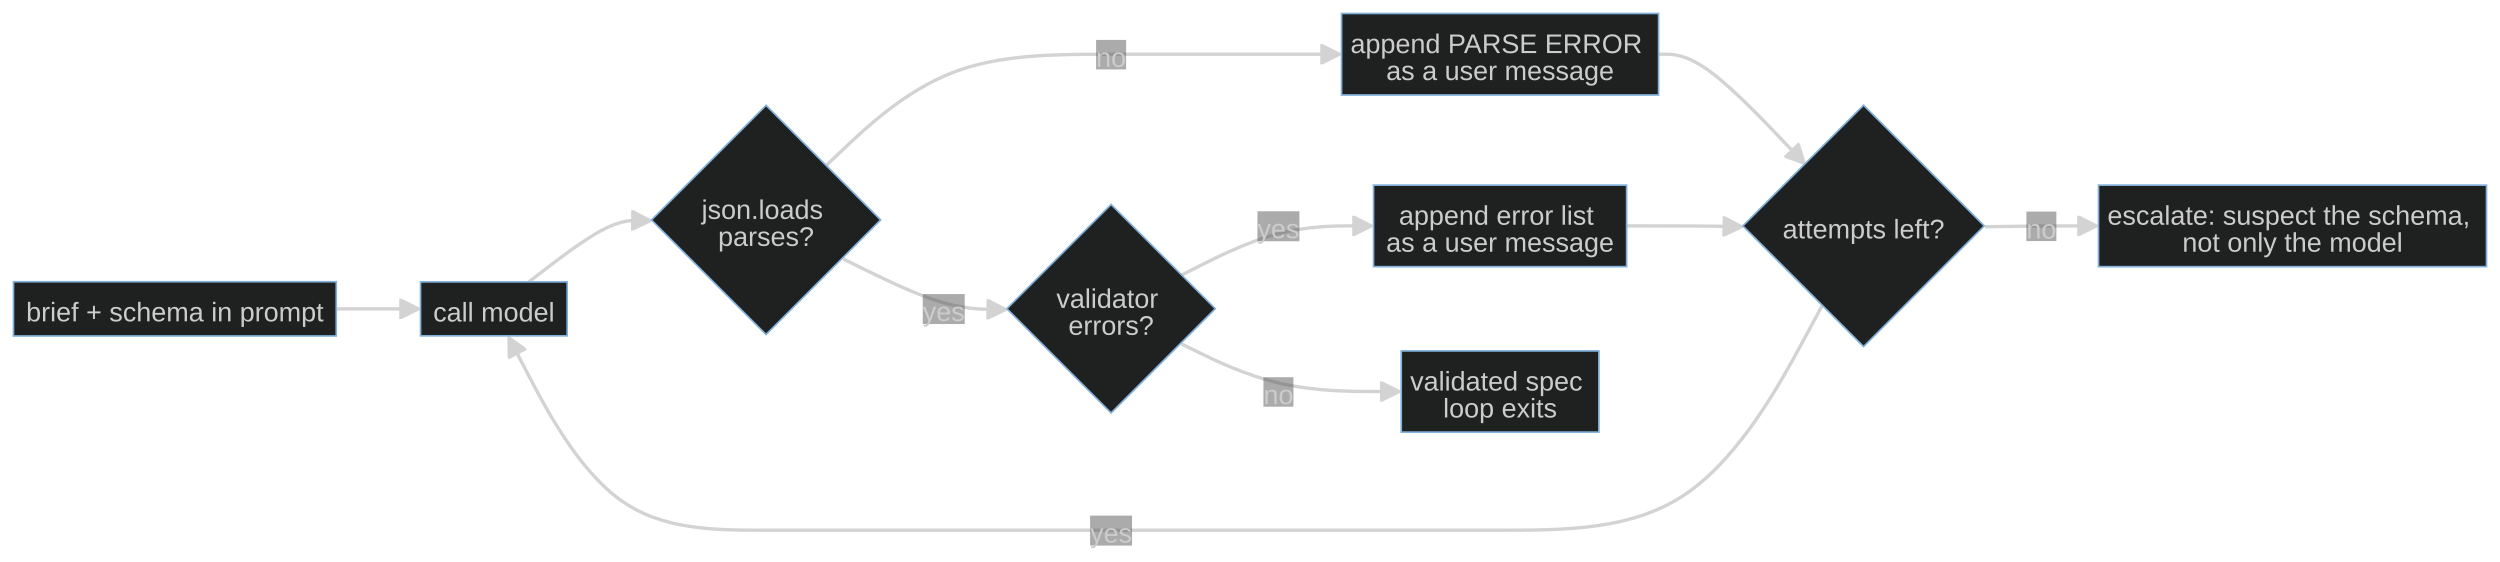
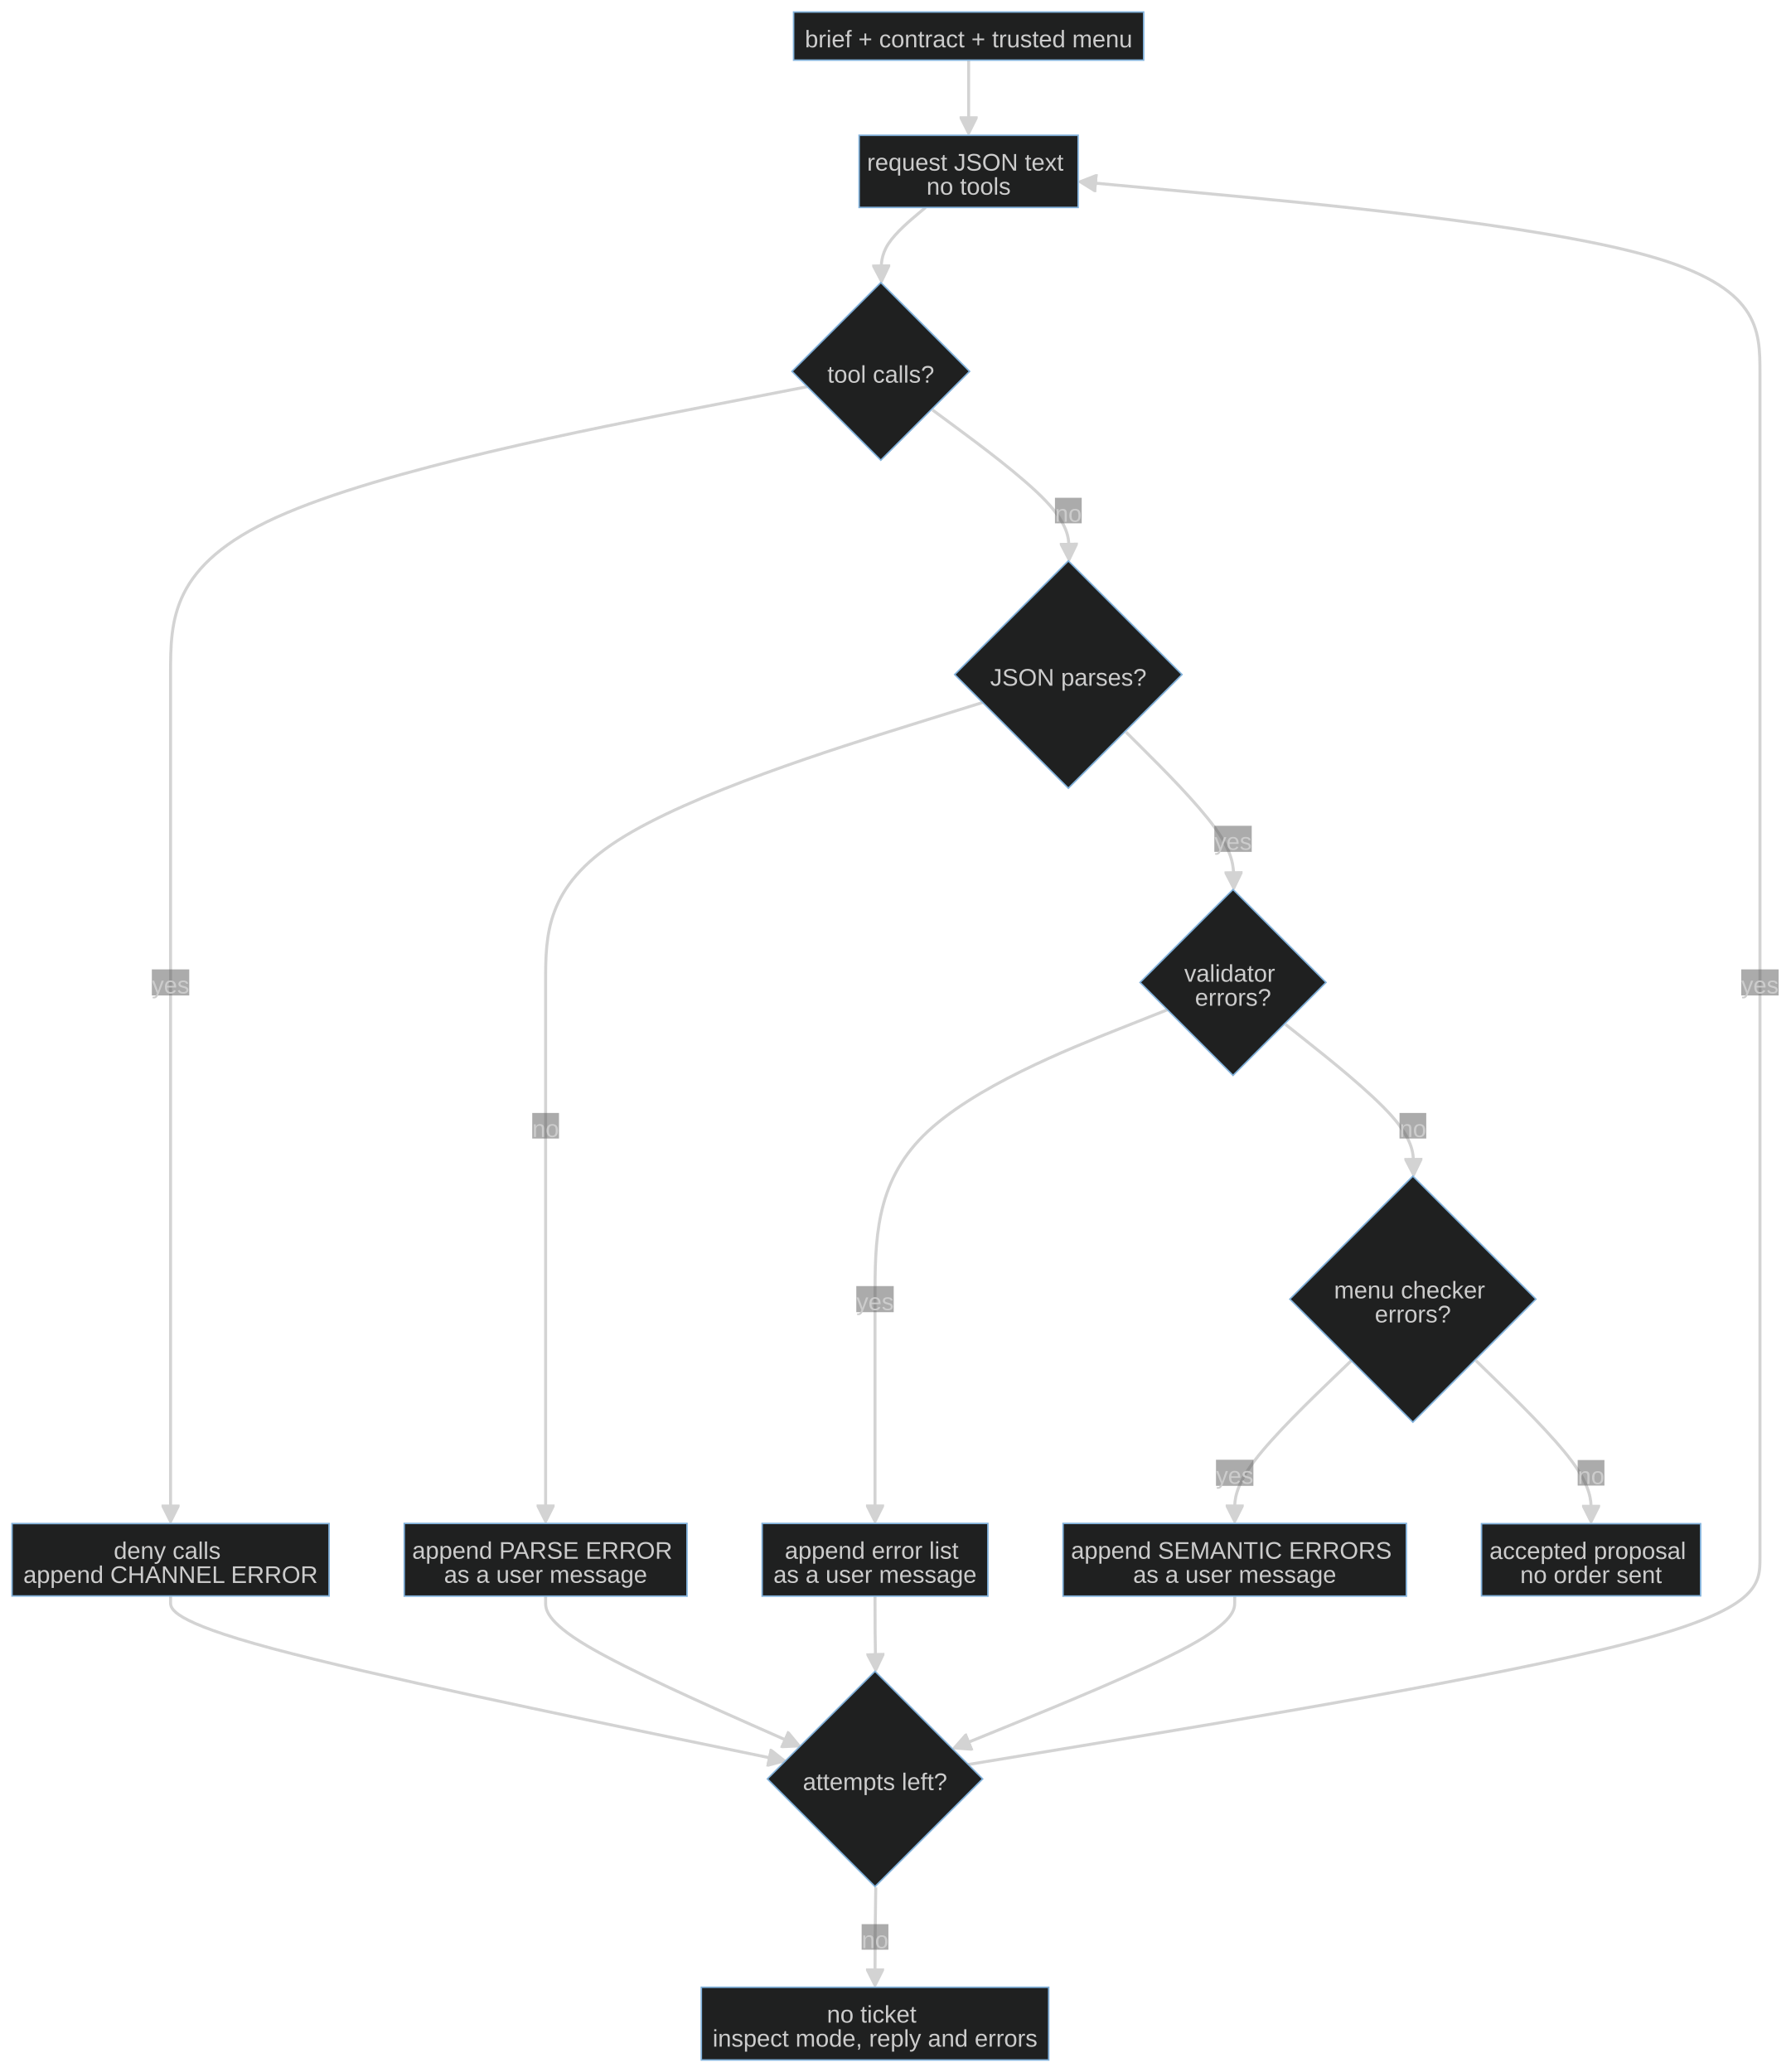
- <svg xmlns="http://www.w3.org/2000/svg" id="ahp-352bc84dd4583c44" width="100%" style="max-width: 1483.414px;" viewBox="-8 -8 1483.414 333.309" role="graphics-document document" aria-roledescription="flowchart-v2">
-   <style>#ahp-352bc84dd4583c44{font-family:Arial,sans-serif;font-size:16px;fill:#ccc;}#ahp-352bc84dd4583c44 .error-icon{fill:#a44141;}#ahp-352bc84dd4583c44 .error-text{fill:#ddd;stroke:#ddd;}#ahp-352bc84dd4583c44 .edge-thickness-normal{stroke-width:2px;}#ahp-352bc84dd4583c44 .edge-thickness-thick{stroke-width:3.5px;}#ahp-352bc84dd4583c44 .edge-pattern-solid{stroke-dasharray:0;}#ahp-352bc84dd4583c44 .edge-pattern-dashed{stroke-dasharray:3;}#ahp-352bc84dd4583c44 .edge-pattern-dotted{stroke-dasharray:2;}#ahp-352bc84dd4583c44 .marker{fill:lightgrey;stroke:lightgrey;}#ahp-352bc84dd4583c44 .marker.cross{stroke:lightgrey;}#ahp-352bc84dd4583c44 svg{font-family:Arial,sans-serif;font-size:16px;}#ahp-352bc84dd4583c44 .label{font-family:Arial,sans-serif;color:#ccc;}#ahp-352bc84dd4583c44 .cluster-label text{fill:#F9FFFE;}#ahp-352bc84dd4583c44 .cluster-label span,#ahp-352bc84dd4583c44 p{color:#F9FFFE;}#ahp-352bc84dd4583c44 .label text,#ahp-352bc84dd4583c44 span,#ahp-352bc84dd4583c44 p{fill:#ccc;color:#ccc;}#ahp-352bc84dd4583c44 .node rect,#ahp-352bc84dd4583c44 .node circle,#ahp-352bc84dd4583c44 .node ellipse,#ahp-352bc84dd4583c44 .node polygon,#ahp-352bc84dd4583c44 .node path{fill:#1f2020;stroke:#81B1DB;stroke-width:1px;}#ahp-352bc84dd4583c44 .flowchart-label text{text-anchor:middle;}#ahp-352bc84dd4583c44 .node .katex path{fill:#000;stroke:#000;stroke-width:1px;}#ahp-352bc84dd4583c44 .node .label{text-align:center;}#ahp-352bc84dd4583c44 .node.clickable{cursor:pointer;}#ahp-352bc84dd4583c44 .arrowheadPath{fill:lightgrey;}#ahp-352bc84dd4583c44 .edgePath .path{stroke:lightgrey;stroke-width:2.0px;}#ahp-352bc84dd4583c44 .flowchart-link{stroke:lightgrey;fill:none;}#ahp-352bc84dd4583c44 .edgeLabel{background-color:hsl(0, 0%, 34.412%);text-align:center;}#ahp-352bc84dd4583c44 .edgeLabel rect{opacity:0.5;background-color:hsl(0, 0%, 34.412%);fill:hsl(0, 0%, 34.412%);}#ahp-352bc84dd4583c44 .labelBkg{background-color:rgba(87.75, 87.75, 87.75, 0.5);}#ahp-352bc84dd4583c44 .cluster rect{fill:hsl(180, 1.587%, 28.353%);stroke:rgba(255, 255, 255, 0.25);stroke-width:1px;}#ahp-352bc84dd4583c44 .cluster text{fill:#F9FFFE;}#ahp-352bc84dd4583c44 .cluster span,#ahp-352bc84dd4583c44 p{color:#F9FFFE;}#ahp-352bc84dd4583c44 div.mermaidTooltip{position:absolute;text-align:center;max-width:200px;padding:2px;font-family:Arial,sans-serif;font-size:12px;background:hsl(20, 1.587%, 12.353%);border:1px solid rgba(255, 255, 255, 0.25);border-radius:2px;pointer-events:none;z-index:100;}#ahp-352bc84dd4583c44 .flowchartTitleText{text-anchor:middle;font-size:18px;fill:#ccc;}#ahp-352bc84dd4583c44 :root{--mermaid-font-family:Arial,sans-serif;}</style>
+ <svg xmlns="http://www.w3.org/2000/svg" id="ahp-2afd7c3b3cab051b" width="100%" style="max-width: 1191.361px;" viewBox="-8 -8 1191.361 1378.484" role="graphics-document document" aria-roledescription="flowchart-v2">
+   <style>#ahp-2afd7c3b3cab051b{font-family:Arial,sans-serif;font-size:16px;fill:#ccc;}#ahp-2afd7c3b3cab051b .error-icon{fill:#a44141;}#ahp-2afd7c3b3cab051b .error-text{fill:#ddd;stroke:#ddd;}#ahp-2afd7c3b3cab051b .edge-thickness-normal{stroke-width:2px;}#ahp-2afd7c3b3cab051b .edge-thickness-thick{stroke-width:3.5px;}#ahp-2afd7c3b3cab051b .edge-pattern-solid{stroke-dasharray:0;}#ahp-2afd7c3b3cab051b .edge-pattern-dashed{stroke-dasharray:3;}#ahp-2afd7c3b3cab051b .edge-pattern-dotted{stroke-dasharray:2;}#ahp-2afd7c3b3cab051b .marker{fill:lightgrey;stroke:lightgrey;}#ahp-2afd7c3b3cab051b .marker.cross{stroke:lightgrey;}#ahp-2afd7c3b3cab051b svg{font-family:Arial,sans-serif;font-size:16px;}#ahp-2afd7c3b3cab051b .label{font-family:Arial,sans-serif;color:#ccc;}#ahp-2afd7c3b3cab051b .cluster-label text{fill:#F9FFFE;}#ahp-2afd7c3b3cab051b .cluster-label span,#ahp-2afd7c3b3cab051b p{color:#F9FFFE;}#ahp-2afd7c3b3cab051b .label text,#ahp-2afd7c3b3cab051b span,#ahp-2afd7c3b3cab051b p{fill:#ccc;color:#ccc;}#ahp-2afd7c3b3cab051b .node rect,#ahp-2afd7c3b3cab051b .node circle,#ahp-2afd7c3b3cab051b .node ellipse,#ahp-2afd7c3b3cab051b .node polygon,#ahp-2afd7c3b3cab051b .node path{fill:#1f2020;stroke:#81B1DB;stroke-width:1px;}#ahp-2afd7c3b3cab051b .flowchart-label text{text-anchor:middle;}#ahp-2afd7c3b3cab051b .node .katex path{fill:#000;stroke:#000;stroke-width:1px;}#ahp-2afd7c3b3cab051b .node .label{text-align:center;}#ahp-2afd7c3b3cab051b .node.clickable{cursor:pointer;}#ahp-2afd7c3b3cab051b .arrowheadPath{fill:lightgrey;}#ahp-2afd7c3b3cab051b .edgePath .path{stroke:lightgrey;stroke-width:2.0px;}#ahp-2afd7c3b3cab051b .flowchart-link{stroke:lightgrey;fill:none;}#ahp-2afd7c3b3cab051b .edgeLabel{background-color:hsl(0, 0%, 34.412%);text-align:center;}#ahp-2afd7c3b3cab051b .edgeLabel rect{opacity:0.5;background-color:hsl(0, 0%, 34.412%);fill:hsl(0, 0%, 34.412%);}#ahp-2afd7c3b3cab051b .labelBkg{background-color:rgba(87.75, 87.75, 87.75, 0.5);}#ahp-2afd7c3b3cab051b .cluster rect{fill:hsl(180, 1.587%, 28.353%);stroke:rgba(255, 255, 255, 0.25);stroke-width:1px;}#ahp-2afd7c3b3cab051b .cluster text{fill:#F9FFFE;}#ahp-2afd7c3b3cab051b .cluster span,#ahp-2afd7c3b3cab051b p{color:#F9FFFE;}#ahp-2afd7c3b3cab051b div.mermaidTooltip{position:absolute;text-align:center;max-width:200px;padding:2px;font-family:Arial,sans-serif;font-size:12px;background:hsl(20, 1.587%, 12.353%);border:1px solid rgba(255, 255, 255, 0.25);border-radius:2px;pointer-events:none;z-index:100;}#ahp-2afd7c3b3cab051b .flowchartTitleText{text-anchor:middle;font-size:18px;fill:#ccc;}#ahp-2afd7c3b3cab051b :root{--mermaid-font-family:Arial,sans-serif;}</style>
  <g>
-     <marker id="ahp-352bc84dd4583c44_flowchart-pointEnd" class="marker flowchart" viewBox="0 0 10 10" refX="6" refY="5" markerUnits="userSpaceOnUse" markerWidth="12" markerHeight="12" orient="auto">
+     <marker id="ahp-2afd7c3b3cab051b_flowchart-pointEnd" class="marker flowchart" viewBox="0 0 10 10" refX="6" refY="5" markerUnits="userSpaceOnUse" markerWidth="12" markerHeight="12" orient="auto">
      <path d="M 0 0 L 10 5 L 0 10 z" class="arrowMarkerPath" style="stroke-width: 1; stroke-dasharray: 1, 0;" />
    </marker>
-     <marker id="ahp-352bc84dd4583c44_flowchart-pointStart" class="marker flowchart" viewBox="0 0 10 10" refX="4.5" refY="5" markerUnits="userSpaceOnUse" markerWidth="12" markerHeight="12" orient="auto">
+     <marker id="ahp-2afd7c3b3cab051b_flowchart-pointStart" class="marker flowchart" viewBox="0 0 10 10" refX="4.5" refY="5" markerUnits="userSpaceOnUse" markerWidth="12" markerHeight="12" orient="auto">
      <path d="M 0 5 L 10 10 L 10 0 z" class="arrowMarkerPath" style="stroke-width: 1; stroke-dasharray: 1, 0;" />
    </marker>
-     <marker id="ahp-352bc84dd4583c44_flowchart-circleEnd" class="marker flowchart" viewBox="0 0 10 10" refX="11" refY="5" markerUnits="userSpaceOnUse" markerWidth="11" markerHeight="11" orient="auto">
+     <marker id="ahp-2afd7c3b3cab051b_flowchart-circleEnd" class="marker flowchart" viewBox="0 0 10 10" refX="11" refY="5" markerUnits="userSpaceOnUse" markerWidth="11" markerHeight="11" orient="auto">
      <circle cx="5" cy="5" r="5" class="arrowMarkerPath" style="stroke-width: 1; stroke-dasharray: 1, 0;" />
    </marker>
-     <marker id="ahp-352bc84dd4583c44_flowchart-circleStart" class="marker flowchart" viewBox="0 0 10 10" refX="-1" refY="5" markerUnits="userSpaceOnUse" markerWidth="11" markerHeight="11" orient="auto">
+     <marker id="ahp-2afd7c3b3cab051b_flowchart-circleStart" class="marker flowchart" viewBox="0 0 10 10" refX="-1" refY="5" markerUnits="userSpaceOnUse" markerWidth="11" markerHeight="11" orient="auto">
      <circle cx="5" cy="5" r="5" class="arrowMarkerPath" style="stroke-width: 1; stroke-dasharray: 1, 0;" />
    </marker>
-     <marker id="ahp-352bc84dd4583c44_flowchart-crossEnd" class="marker cross flowchart" viewBox="0 0 11 11" refX="12" refY="5.2" markerUnits="userSpaceOnUse" markerWidth="11" markerHeight="11" orient="auto">
+     <marker id="ahp-2afd7c3b3cab051b_flowchart-crossEnd" class="marker cross flowchart" viewBox="0 0 11 11" refX="12" refY="5.2" markerUnits="userSpaceOnUse" markerWidth="11" markerHeight="11" orient="auto">
      <path d="M 1,1 l 9,9 M 10,1 l -9,9" class="arrowMarkerPath" style="stroke-width: 2; stroke-dasharray: 1, 0;" />
    </marker>
-     <marker id="ahp-352bc84dd4583c44_flowchart-crossStart" class="marker cross flowchart" viewBox="0 0 11 11" refX="-1" refY="5.2" markerUnits="userSpaceOnUse" markerWidth="11" markerHeight="11" orient="auto">
+     <marker id="ahp-2afd7c3b3cab051b_flowchart-crossStart" class="marker cross flowchart" viewBox="0 0 11 11" refX="-1" refY="5.2" markerUnits="userSpaceOnUse" markerWidth="11" markerHeight="11" orient="auto">
      <path d="M 1,1 l 9,9 M 10,1 l -9,9" class="arrowMarkerPath" style="stroke-width: 2; stroke-dasharray: 1, 0;" />
    </marker>
    <g class="root">
      <g class="clusters" />
      <g class="edgePaths">
-         <path d="M191.531,175.27L195.698,175.27C199.865,175.27,208.198,175.27,215.648,175.27C223.098,175.27,229.665,175.27,232.948,175.27L236.231,175.27" id="L-B-C-0" class="edge-thickness-normal edge-pattern-solid flowchart-link LS-B LE-C" style="fill:none;" marker-end="url(#ahp-352bc84dd4583c44_flowchart-pointEnd)" />
-         <path d="M305.823,159.27L313.779,153.142C321.736,147.014,337.649,134.759,348.973,128.698C360.296,122.636,367.03,122.768,370.397,122.834L373.764,122.9" id="L-C-P-0" class="edge-thickness-normal edge-pattern-solid flowchart-link LS-C LE-P" style="fill:none;" marker-end="url(#ahp-352bc84dd4583c44_flowchart-pointEnd)" />
-         <path d="M482.22,90.2L493.846,79.198C505.472,68.195,528.724,46.189,556.901,35.186C585.077,24.184,618.177,24.184,651.277,24.184C684.378,24.184,717.478,24.184,739.387,24.184C761.296,24.184,772.014,24.184,777.372,24.184L782.731,24.184" id="L-P-F1-0" class="edge-thickness-normal edge-pattern-solid flowchart-link LS-P LE-F1" style="fill:none;" marker-end="url(#ahp-352bc84dd4583c44_flowchart-pointEnd)" />
-         <path d="M492.376,145.652L502.309,150.573C512.243,155.494,532.11,165.336,547.485,170.328C562.861,175.321,573.746,175.465,579.188,175.536L584.63,175.608" id="L-P-V-0" class="edge-thickness-normal edge-pattern-solid flowchart-link LS-P LE-V" style="fill:none;" marker-end="url(#ahp-352bc84dd4583c44_flowchart-pointEnd)" />
-         <path d="M693.152,155.205L702.723,150.344C712.294,145.483,731.436,135.762,749.527,130.902C767.619,126.041,784.659,126.041,793.18,126.041L801.7,126.041" id="L-V-F2-0" class="edge-thickness-normal edge-pattern-solid flowchart-link LS-V LE-F2" style="fill:none;" marker-end="url(#ahp-352bc84dd4583c44_flowchart-pointEnd)" />
-         <path d="M693.152,196.151L702.723,200.845C712.294,205.539,731.436,214.927,752.268,219.621C773.101,224.314,795.623,224.314,806.884,224.314L818.145,224.314" id="L-V-D-0" class="edge-thickness-normal edge-pattern-solid flowchart-link LS-V LE-D" style="fill:none;" marker-end="url(#ahp-352bc84dd4583c44_flowchart-pointEnd)" />
-         <path d="M976.156,24.184L980.323,24.184C984.49,24.184,992.823,24.184,1006.757,34.477C1020.691,44.77,1040.226,65.357,1049.993,75.65L1059.761,85.944" id="L-F1-R-0" class="edge-thickness-normal edge-pattern-solid flowchart-link LS-F1 LE-R" style="fill:none;" marker-end="url(#ahp-352bc84dd4583c44_flowchart-pointEnd)" />
-         <path d="M957.188,126.041L964.516,126.041C971.844,126.041,986.5,126.041,997.195,126.107C1007.89,126.173,1014.624,126.305,1017.99,126.371L1021.357,126.437" id="L-F2-R-0" class="edge-thickness-normal edge-pattern-solid flowchart-link LS-F2 LE-R" style="fill:none;" marker-end="url(#ahp-352bc84dd4583c44_flowchart-pointEnd)" />
-         <path d="M1073.31,173.194L1061.284,195.433C1049.259,217.671,1025.207,262.148,993.338,284.387C961.469,306.625,921.781,306.625,880.018,306.625C838.255,306.625,794.417,306.625,755.947,306.625C717.478,306.625,684.378,306.625,651.277,306.625C618.177,306.625,585.077,306.625,550.954,306.625C516.832,306.625,481.688,306.625,448.618,306.625C415.549,306.625,384.556,306.625,359.439,288.182C334.323,269.74,315.083,232.854,305.463,214.411L295.844,195.969" id="L-R-C-0" class="edge-thickness-normal edge-pattern-solid flowchart-link LS-R LE-C" style="fill:none;" marker-end="url(#ahp-352bc84dd4583c44_flowchart-pointEnd)" />
-         <path d="M1169.883,126.541L1175.449,126.458C1181.016,126.374,1192.148,126.208,1202.481,126.124C1212.814,126.041,1222.347,126.041,1227.113,126.041L1231.88,126.041" id="L-R-X-0" class="edge-thickness-normal edge-pattern-solid flowchart-link LS-R LE-X" style="fill:none;" marker-end="url(#ahp-352bc84dd4583c44_flowchart-pointEnd)" />
+         <path d="M636.432,32L636.432,36.167C636.432,40.333,636.432,48.667,636.432,56.117C636.432,63.567,636.432,70.133,636.432,73.417L636.432,76.7" id="L-B-C-0" class="edge-thickness-normal edge-pattern-solid flowchart-link LS-B LE-C" style="fill:none;" marker-end="url(#ahp-2afd7c3b3cab051b_flowchart-pointEnd)" />
+         <path d="M607.814,130L602.846,134.167C597.877,138.333,587.941,146.667,583.038,154.2C578.136,161.734,578.268,168.467,578.334,171.834L578.4,175.201" id="L-C-T-0" class="edge-thickness-normal edge-pattern-solid flowchart-link LS-C LE-T" style="fill:none;" marker-end="url(#ahp-2afd7c3b3cab051b_flowchart-pointEnd)" />
+         <path d="M529.104,249.256L458.498,262.99C387.892,276.723,246.681,304.19,176.075,336.108C105.469,368.027,105.469,404.398,105.469,440.8C105.469,477.202,105.469,513.634,105.469,547.772C105.469,581.91,105.469,613.754,105.469,645.567C105.469,677.38,105.469,709.163,105.469,744.28C105.469,779.397,105.469,817.849,105.469,856.331C105.469,894.814,105.469,933.327,105.469,957.33C105.469,981.332,105.469,990.825,105.469,995.571L105.469,1000.317" id="L-T-F0-0" class="edge-thickness-normal edge-pattern-solid flowchart-link LS-T LE-F0" style="fill:none;" marker-end="url(#ahp-2afd7c3b3cab051b_flowchart-pointEnd)" />
+         <path d="M612.418,264.743L627.476,275.895C642.535,287.047,672.652,309.352,687.781,325.287C702.91,341.223,703.051,350.79,703.121,355.573L703.192,360.357" id="L-T-P-0" class="edge-thickness-normal edge-pattern-solid flowchart-link LS-T LE-P" style="fill:none;" marker-end="url(#ahp-2afd7c3b3cab051b_flowchart-pointEnd)" />
+         <path d="M645.737,459.351L597.281,474.47C548.825,489.589,451.912,519.828,403.456,550.869C355,581.91,355,613.754,355,645.567C355,677.38,355,709.163,355,744.28C355,779.397,355,817.849,355,856.331C355,894.814,355,933.327,355,957.314C355,981.301,355,990.762,355,995.493L355,1000.223" id="L-P-F1-0" class="edge-thickness-normal edge-pattern-solid flowchart-link LS-P LE-F1" style="fill:none;" marker-end="url(#ahp-2afd7c3b3cab051b_flowchart-pointEnd)" />
+         <path d="M741.125,479.028L752.995,490.867C764.866,502.707,788.607,526.387,800.548,543.041C812.488,559.694,812.629,569.323,812.7,574.137L812.77,578.951" id="L-P-V-0" class="edge-thickness-normal edge-pattern-solid flowchart-link LS-P LE-V" style="fill:none;" marker-end="url(#ahp-2afd7c3b3cab051b_flowchart-pointEnd)" />
+         <path d="M768.68,663.778L736.26,676.639C703.839,689.5,638.998,715.223,606.577,747.31C574.156,779.397,574.156,817.849,574.156,856.331C574.156,894.814,574.156,933.327,574.156,957.314C574.156,981.301,574.156,990.762,574.156,995.493L574.156,1000.223" id="L-V-F2-0" class="edge-thickness-normal edge-pattern-solid flowchart-link LS-V LE-F2" style="fill:none;" marker-end="url(#ahp-2afd7c3b3cab051b_flowchart-pointEnd)" />
+         <path d="M847.267,673.526L861.388,684.763C875.51,695.999,903.753,718.472,917.945,734.492C932.137,750.512,932.277,760.079,932.348,764.862L932.418,769.646" id="L-V-M-0" class="edge-thickness-normal edge-pattern-solid flowchart-link LS-V LE-M" style="fill:none;" marker-end="url(#ahp-2afd7c3b3cab051b_flowchart-pointEnd)" />
+         <path d="M891.043,897.203L878.111,909.643C865.18,922.082,839.316,946.961,826.385,964.131C813.453,981.301,813.453,990.762,813.453,995.493L813.453,1000.223" id="L-M-F3-0" class="edge-thickness-normal edge-pattern-solid flowchart-link LS-M LE-F3" style="fill:none;" marker-end="url(#ahp-2afd7c3b3cab051b_flowchart-pointEnd)" />
+         <path d="M973.949,897.203L986.714,909.643C999.479,922.082,1025.009,946.961,1037.774,964.162C1050.539,981.362,1050.539,990.885,1050.539,995.646L1050.539,1000.407" id="L-M-D-0" class="edge-thickness-normal edge-pattern-solid flowchart-link LS-M LE-D" style="fill:none;" marker-end="url(#ahp-2afd7c3b3cab051b_flowchart-pointEnd)" />
+         <path d="M105.469,1053.797L105.469,1057.979C105.469,1062.161,105.469,1070.526,172.906,1088.675C240.343,1106.824,375.218,1134.757,442.655,1148.723L510.092,1162.69" id="L-F0-R-0" class="edge-thickness-normal edge-pattern-solid flowchart-link LS-F0 LE-R" style="fill:none;" marker-end="url(#ahp-2afd7c3b3cab051b_flowchart-pointEnd)" />
+         <path d="M355,1053.891L355,1058.057C355,1062.224,355,1070.557,382.518,1086.9C410.036,1103.243,465.071,1127.596,492.589,1139.772L520.107,1151.948" id="L-F1-R-0" class="edge-thickness-normal edge-pattern-solid flowchart-link LS-F1 LE-R" style="fill:none;" marker-end="url(#ahp-2afd7c3b3cab051b_flowchart-pointEnd)" />
+         <path d="M574.156,1053.891L574.156,1058.057C574.156,1062.224,574.156,1070.557,574.222,1078.091C574.288,1085.624,574.42,1092.358,574.486,1095.725L574.552,1099.092" id="L-F2-R-0" class="edge-thickness-normal edge-pattern-solid flowchart-link LS-F2 LE-R" style="fill:none;" marker-end="url(#ahp-2afd7c3b3cab051b_flowchart-pointEnd)" />
+         <path d="M813.453,1053.891L813.453,1058.057C813.453,1062.224,813.453,1070.557,782.974,1087.143C752.496,1103.729,691.538,1128.568,661.059,1140.987L630.581,1153.407" id="L-F3-R-0" class="edge-thickness-normal edge-pattern-solid flowchart-link LS-F3 LE-R" style="fill:none;" marker-end="url(#ahp-2afd7c3b3cab051b_flowchart-pointEnd)" />
+         <path d="M636.174,1165.909L723.963,1151.406C811.752,1136.903,987.33,1107.897,1075.119,1085.196C1162.908,1062.496,1162.908,1046.102,1162.908,1028.26C1162.908,1010.418,1162.908,991.129,1162.908,962.228C1162.908,933.327,1162.908,894.814,1162.908,856.331C1162.908,817.849,1162.908,779.397,1162.908,744.28C1162.908,709.163,1162.908,677.38,1162.908,645.567C1162.908,613.754,1162.908,581.91,1162.908,547.772C1162.908,513.634,1162.908,477.202,1162.908,440.8C1162.908,404.398,1162.908,368.027,1162.908,334.412C1162.908,300.797,1162.908,269.938,1162.908,240.495C1162.908,211.052,1162.908,183.026,1088.185,162.058C1013.462,141.091,864.015,127.182,789.292,120.227L714.568,113.272" id="L-R-C-0" class="edge-thickness-normal edge-pattern-solid flowchart-link LS-R LE-C" style="fill:none;" marker-end="url(#ahp-2afd7c3b3cab051b_flowchart-pointEnd)" />
+         <path d="M574.656,1247.617L574.573,1253.117C574.49,1258.617,574.323,1269.617,574.24,1279.817C574.156,1290.017,574.156,1299.417,574.156,1304.117L574.156,1308.817" id="L-R-X-0" class="edge-thickness-normal edge-pattern-solid flowchart-link LS-R LE-X" style="fill:none;" marker-end="url(#ahp-2afd7c3b3cab051b_flowchart-pointEnd)" />
      </g>
      <g class="edgeLabels">
        <g class="edgeLabel">
          <g class="label" transform="translate(0, 0)">
            <rect rx="0" ry="0" width="0" height="0" />
            <text style="">
              <tspan xml:space="preserve" dy="1em" x="0" class="row" />
            </text>
          </g>
        </g>
        <g class="edgeLabel">
          <g class="label" transform="translate(0, 0)">
            <rect rx="0" ry="0" width="0" height="0" />
            <text style="">
              <tspan xml:space="preserve" dy="1em" x="0" class="row" />
            </text>
          </g>
        </g>
-         <g class="edgeLabel" transform="translate(651.2773, 24.18359)">
-           <g class="label" transform="translate(-8.898438, -8.5)">
-             <rect rx="0" ry="0" width="17.803" height="17.513" />
-             <text style="">
-               <tspan xml:space="preserve" dy="1em" x="0" class="row">no</tspan>
-             </text>
-           </g>
-         </g>
-         <g class="edgeLabel" transform="translate(551.9766, 175.1777)">
-           <g class="label" transform="translate(-12.45312, -8.683594)">
-             <rect rx="0" ry="0" width="24.901" height="17.789" />
-             <text style="">
-               <tspan xml:space="preserve" dy="1em" x="0" class="row">yes</tspan>
-             </text>
-           </g>
-         </g>
-         <g class="edgeLabel" transform="translate(750.5781, 126.041)">
-           <g class="label" transform="translate(-12.45312, -8.683594)">
-             <rect rx="0" ry="0" width="24.901" height="17.789" />
-             <text style="">
-               <tspan xml:space="preserve" dy="1em" x="0" class="row">yes</tspan>
-             </text>
-           </g>
-         </g>
-         <g class="edgeLabel" transform="translate(750.5781, 224.3145)">
-           <g class="label" transform="translate(-8.898438, -8.5)">
-             <rect rx="0" ry="0" width="17.803" height="17.513" />
-             <text style="">
-               <tspan xml:space="preserve" dy="1em" x="0" class="row">no</tspan>
-             </text>
-           </g>
-         </g>
-         <g class="edgeLabel">
-           <g class="label" transform="translate(0, 0)">
-             <rect rx="0" ry="0" width="0" height="0" />
-             <text style="">
-               <tspan xml:space="preserve" dy="1em" x="0" class="row" />
-             </text>
-           </g>
-         </g>
-         <g class="edgeLabel">
-           <g class="label" transform="translate(0, 0)">
-             <rect rx="0" ry="0" width="0" height="0" />
-             <text style="">
-               <tspan xml:space="preserve" dy="1em" x="0" class="row" />
-             </text>
-           </g>
-         </g>
-         <g class="edgeLabel" transform="translate(651.2773, 306.625)">
-           <g class="label" transform="translate(-12.45312, -8.683594)">
-             <rect rx="0" ry="0" width="24.901" height="17.789" />
-             <text style="">
-               <tspan xml:space="preserve" dy="1em" x="0" class="row">yes</tspan>
-             </text>
-           </g>
-         </g>
-         <g class="edgeLabel" transform="translate(1203.281, 126.041)">
-           <g class="label" transform="translate(-8.898438, -8.5)">
-             <rect rx="0" ry="0" width="17.803" height="17.513" />
+         <g class="edgeLabel" transform="translate(105.4688, 645.5977)">
+           <g class="label" transform="translate(-12.45312, -8.683594)">
+             <rect rx="0" ry="0" width="24.891" height="17.365" />
+             <text style="">
+               <tspan xml:space="preserve" dy="1em" x="0" class="row">yes</tspan>
+             </text>
+           </g>
+         </g>
+         <g class="edgeLabel" transform="translate(702.7695, 331.6562)">
+           <g class="label" transform="translate(-8.898438, -8.5)">
+             <rect rx="0" ry="0" width="17.797" height="17" />
+             <text style="">
+               <tspan xml:space="preserve" dy="1em" x="0" class="row">no</tspan>
+             </text>
+           </g>
+         </g>
+         <g class="edgeLabel" transform="translate(355, 740.9453)">
+           <g class="label" transform="translate(-8.898438, -8.5)">
+             <rect rx="0" ry="0" width="17.797" height="17" />
+             <text style="">
+               <tspan xml:space="preserve" dy="1em" x="0" class="row">no</tspan>
+             </text>
+           </g>
+         </g>
+         <g class="edgeLabel" transform="translate(812.3477, 550.0664)">
+           <g class="label" transform="translate(-12.45312, -8.683594)">
+             <rect rx="0" ry="0" width="24.891" height="17.365" />
+             <text style="">
+               <tspan xml:space="preserve" dy="1em" x="0" class="row">yes</tspan>
+             </text>
+           </g>
+         </g>
+         <g class="edgeLabel" transform="translate(574.1562, 856.3008)">
+           <g class="label" transform="translate(-12.45312, -8.683594)">
+             <rect rx="0" ry="0" width="24.891" height="17.365" />
+             <text style="">
+               <tspan xml:space="preserve" dy="1em" x="0" class="row">yes</tspan>
+             </text>
+           </g>
+         </g>
+         <g class="edgeLabel" transform="translate(931.9961, 740.9453)">
+           <g class="label" transform="translate(-8.898438, -8.5)">
+             <rect rx="0" ry="0" width="17.797" height="17" />
+             <text style="">
+               <tspan xml:space="preserve" dy="1em" x="0" class="row">no</tspan>
+             </text>
+           </g>
+         </g>
+         <g class="edgeLabel" transform="translate(813.4531, 971.8398)">
+           <g class="label" transform="translate(-12.45312, -8.683594)">
+             <rect rx="0" ry="0" width="24.891" height="17.365" />
+             <text style="">
+               <tspan xml:space="preserve" dy="1em" x="0" class="row">yes</tspan>
+             </text>
+           </g>
+         </g>
+         <g class="edgeLabel" transform="translate(1050.539, 971.8398)">
+           <g class="label" transform="translate(-8.898438, -8.5)">
+             <rect rx="0" ry="0" width="17.797" height="17" />
+             <text style="">
+               <tspan xml:space="preserve" dy="1em" x="0" class="row">no</tspan>
+             </text>
+           </g>
+         </g>
+         <g class="edgeLabel">
+           <g class="label" transform="translate(0, 0)">
+             <rect rx="0" ry="0" width="0" height="0" />
+             <text style="">
+               <tspan xml:space="preserve" dy="1em" x="0" class="row" />
+             </text>
+           </g>
+         </g>
+         <g class="edgeLabel">
+           <g class="label" transform="translate(0, 0)">
+             <rect rx="0" ry="0" width="0" height="0" />
+             <text style="">
+               <tspan xml:space="preserve" dy="1em" x="0" class="row" />
+             </text>
+           </g>
+         </g>
+         <g class="edgeLabel">
+           <g class="label" transform="translate(0, 0)">
+             <rect rx="0" ry="0" width="0" height="0" />
+             <text style="">
+               <tspan xml:space="preserve" dy="1em" x="0" class="row" />
+             </text>
+           </g>
+         </g>
+         <g class="edgeLabel">
+           <g class="label" transform="translate(0, 0)">
+             <rect rx="0" ry="0" width="0" height="0" />
+             <text style="">
+               <tspan xml:space="preserve" dy="1em" x="0" class="row" />
+             </text>
+           </g>
+         </g>
+         <g class="edgeLabel" transform="translate(1162.908, 645.5977)">
+           <g class="label" transform="translate(-12.45312, -8.683594)">
+             <rect rx="0" ry="0" width="24.891" height="17.365" />
+             <text style="">
+               <tspan xml:space="preserve" dy="1em" x="0" class="row">yes</tspan>
+             </text>
+           </g>
+         </g>
+         <g class="edgeLabel" transform="translate(574.1562, 1280.617)">
+           <g class="label" transform="translate(-8.898438, -8.5)">
+             <rect rx="0" ry="0" width="17.797" height="17" />
            <text style="">
              <tspan xml:space="preserve" dy="1em" x="0" class="row">no</tspan>
            </text>
          </g>
        </g>
      </g>
      <g class="nodes">
-         <g class="node default default flowchart-label" id="flowchart-B-0" data-node="true" data-id="B" transform="translate(95.76562, 175.2695)">
-           <rect class="basic label-container" style="" rx="0" ry="0" x="-95.766" y="-16.09" width="191.531" height="32.18" />
+         <g class="node default default flowchart-label" id="flowchart-B-0" data-node="true" data-id="B" transform="translate(636.4316, 16)">
+           <rect class="basic label-container" style="" rx="0" ry="0" x="-116.445" y="-16" width="232.891" height="32" />
+           <g class="label" style="" transform="translate(0, -8.5)">
+             <rect />
+             <text style="">
+               <tspan xml:space="preserve" dy="1em" x="0" class="row">brief + contract + trusted menu</tspan>
+             </text>
+           </g>
+         </g>
+         <g class="node default default flowchart-label" id="flowchart-C-1" data-node="true" data-id="C" transform="translate(636.4316, 106)">
+           <rect class="basic label-container" style="" rx="0" ry="0" x="-72.859" y="-24" width="145.719" height="48" />
+           <g class="label" style="" transform="translate(0, -16.5)">
+             <rect />
+             <text style="">
+               <tspan xml:space="preserve" dy="1em" x="0" class="row">request JSON text</tspan>
+               <tspan xml:space="preserve" dy="1em" x="0" class="row">no tools</tspan>
+             </text>
+           </g>
+         </g>
+         <g class="node default default flowchart-label" id="flowchart-T-3" data-node="true" data-id="T" transform="translate(578.0039, 239.0781)">
+           <polygon points="59.078,0 118.156,-59.078 59.078,-118.156 0,-59.078" class="label-container" transform="translate(-59.07812,59.07812)" style="" />
+           <g class="label" style="" transform="translate(0, -8.5)">
+             <rect />
+             <text style="">
+               <tspan xml:space="preserve" dy="1em" x="0" class="row">tool calls?</tspan>
+             </text>
+           </g>
+         </g>
+         <g class="node default default flowchart-label" id="flowchart-F0-5" data-node="true" data-id="F0" transform="translate(105.4688, 1029.707)">
+           <rect class="basic label-container" style="" rx="0" ry="0" x="-105.469" y="-24.09" width="210.938" height="48.18" />
+           <g class="label" style="" transform="translate(0, -16.58984)">
+             <rect />
+             <text style="">
+               <tspan xml:space="preserve" dy="1em" x="0" class="row">deny calls</tspan>
+               <tspan xml:space="preserve" dy="1em" x="0" class="row">append CHANNEL ERROR</tspan>
+             </text>
+           </g>
+         </g>
+         <g class="node default default flowchart-label" id="flowchart-P-7" data-node="true" data-id="P" transform="translate(702.7695, 440.7695)">
+           <polygon points="75.613,0 151.227,-75.613 75.613,-151.227 0,-75.613" class="label-container" transform="translate(-75.61328,75.61328)" style="" />
          <g class="label" style="" transform="translate(0, -8.589844)">
            <rect />
            <text style="">
-               <tspan xml:space="preserve" dy="1em" x="0" class="row">brief + schema in prompt</tspan>
-             </text>
-           </g>
-         </g>
-         <g class="node default default flowchart-label" id="flowchart-C-1" data-node="true" data-id="C" transform="translate(285.0469, 175.2695)">
-           <rect class="basic label-container" style="" rx="0" ry="0" x="-43.516" y="-16" width="87.031" height="32" />
-           <g class="label" style="" transform="translate(0, -8.5)">
-             <rect />
-             <text style="">
-               <tspan xml:space="preserve" dy="1em" x="0" class="row">call model</tspan>
-             </text>
-           </g>
-         </g>
-         <g class="node default default flowchart-label" id="flowchart-P-3" data-node="true" data-id="P" transform="translate(446.543, 122.5039)">
-           <polygon points="67.98,0 135.961,-67.98 67.98,-135.961 0,-67.98" class="label-container" transform="translate(-67.98047,67.98047)" style="" />
-           <g class="label" style="" transform="translate(0, -16.58984)">
-             <rect />
-             <text style="">
-               <tspan xml:space="preserve" dy="1em" x="0" class="row">json.loads</tspan>
-               <tspan xml:space="preserve" dy="1em" x="0" class="row">parses?</tspan>
-             </text>
-           </g>
-         </g>
-         <g class="node default default flowchart-label" id="flowchart-F1-5" data-node="true" data-id="F1" transform="translate(882.0938, 24.18359)">
+               <tspan xml:space="preserve" dy="1em" x="0" class="row">JSON parses?</tspan>
+             </text>
+           </g>
+         </g>
+         <g class="node default default flowchart-label" id="flowchart-F1-9" data-node="true" data-id="F1" transform="translate(355, 1029.707)">
          <rect class="basic label-container" style="" rx="0" ry="0" x="-94.062" y="-24.184" width="188.125" height="48.367" />
          <g class="label" style="" transform="translate(0, -16.68359)">
            <rect />
            <text style="">
              <tspan xml:space="preserve" dy="1em" x="0" class="row">append PARSE ERROR</tspan>
              <tspan xml:space="preserve" dy="1em" x="0" class="row">as a user message</tspan>
            </text>
          </g>
        </g>
-         <g class="node default default flowchart-label" id="flowchart-V-7" data-node="true" data-id="V" transform="translate(651.2773, 175.1777)">
+         <g class="node default default flowchart-label" id="flowchart-V-11" data-node="true" data-id="V" transform="translate(812.3477, 645.5977)">
          <polygon points="61.848,0 123.695,-61.848 61.848,-123.695 0,-61.848" class="label-container" transform="translate(-61.84766,61.84766)" style="" />
          <g class="label" style="" transform="translate(0, -16.5)">
            <rect />
            <text style="">
              <tspan xml:space="preserve" dy="1em" x="0" class="row">validator</tspan>
              <tspan xml:space="preserve" dy="1em" x="0" class="row">errors?</tspan>
            </text>
          </g>
        </g>
-         <g class="node default default flowchart-label" id="flowchart-F2-9" data-node="true" data-id="F2" transform="translate(882.0938, 126.041)">
+         <g class="node default default flowchart-label" id="flowchart-F2-13" data-node="true" data-id="F2" transform="translate(574.1562, 1029.707)">
          <rect class="basic label-container" style="" rx="0" ry="0" x="-75.094" y="-24.184" width="150.188" height="48.367" />
          <g class="label" style="" transform="translate(0, -16.68359)">
            <rect />
            <text style="">
              <tspan xml:space="preserve" dy="1em" x="0" class="row">append error list</tspan>
              <tspan xml:space="preserve" dy="1em" x="0" class="row">as a user message</tspan>
            </text>
          </g>
        </g>
-         <g class="node default default flowchart-label" id="flowchart-D-11" data-node="true" data-id="D" transform="translate(882.0938, 224.3145)">
-           <rect class="basic label-container" style="" rx="0" ry="0" x="-58.648" y="-24.09" width="117.297" height="48.18" />
-           <g class="label" style="" transform="translate(0, -16.58984)">
-             <rect />
-             <text style="">
-               <tspan xml:space="preserve" dy="1em" x="0" class="row">validated spec</tspan>
-               <tspan xml:space="preserve" dy="1em" x="0" class="row">loop exits</tspan>
-             </text>
-           </g>
-         </g>
-         <g class="node default default flowchart-label" id="flowchart-R-13" data-node="true" data-id="R" transform="translate(1097.77, 126.041)">
+         <g class="node default default flowchart-label" id="flowchart-M-15" data-node="true" data-id="M" transform="translate(931.9961, 856.3008)">
+           <polygon points="81.855,0 163.711,-81.855 81.855,-163.711 0,-81.855" class="label-container" transform="translate(-81.85547,81.85547)" style="" />
+           <g class="label" style="" transform="translate(0, -16.5)">
+             <rect />
+             <text style="">
+               <tspan xml:space="preserve" dy="1em" x="0" class="row">menu checker</tspan>
+               <tspan xml:space="preserve" dy="1em" x="0" class="row">errors?</tspan>
+             </text>
+           </g>
+         </g>
+         <g class="node default default flowchart-label" id="flowchart-F3-17" data-node="true" data-id="F3" transform="translate(813.4531, 1029.707)">
+           <rect class="basic label-container" style="" rx="0" ry="0" x="-114.203" y="-24.184" width="228.406" height="48.367" />
+           <g class="label" style="" transform="translate(0, -16.68359)">
+             <rect />
+             <text style="">
+               <tspan xml:space="preserve" dy="1em" x="0" class="row">append SEMANTIC ERRORS</tspan>
+               <tspan xml:space="preserve" dy="1em" x="0" class="row">as a user message</tspan>
+             </text>
+           </g>
+         </g>
+         <g class="node default default flowchart-label" id="flowchart-D-19" data-node="true" data-id="D" transform="translate(1050.539, 1029.707)">
+           <rect class="basic label-container" style="" rx="0" ry="0" x="-72.883" y="-24" width="145.766" height="48" />
+           <g class="label" style="" transform="translate(0, -16.5)">
+             <rect />
+             <text style="">
+               <tspan xml:space="preserve" dy="1em" x="0" class="row">accepted proposal</tspan>
+               <tspan xml:space="preserve" dy="1em" x="0" class="row">no order sent</tspan>
+             </text>
+           </g>
+         </g>
+         <g class="node default default flowchart-label" id="flowchart-R-21" data-node="true" data-id="R" transform="translate(574.1562, 1175.504)">
          <polygon points="71.613,0 143.227,-71.613 71.613,-143.227 0,-71.613" class="label-container" transform="translate(-71.61328,71.61328)" style="" />
          <g class="label" style="" transform="translate(0, -8.589844)">
            <rect />
            <text style="">
              <tspan xml:space="preserve" dy="1em" x="0" class="row">attempts left?</tspan>
            </text>
          </g>
        </g>
-         <g class="node default default flowchart-label" id="flowchart-X-19" data-node="true" data-id="X" transform="translate(1352.297, 126.041)">
-           <rect class="basic label-container" style="" rx="0" ry="0" x="-115.117" y="-24.184" width="230.234" height="48.367" />
+         <g class="node default default flowchart-label" id="flowchart-X-31" data-node="true" data-id="X" transform="translate(574.1562, 1338.301)">
+           <rect class="basic label-container" style="" rx="0" ry="0" x="-115.555" y="-24.184" width="231.109" height="48.367" />
          <g class="label" style="" transform="translate(0, -16.68359)">
            <rect />
            <text style="">
-               <tspan xml:space="preserve" dy="1em" x="0" class="row">escalate: suspect the schema,</tspan>
-               <tspan xml:space="preserve" dy="1em" x="0" class="row">not only the model</tspan>
+               <tspan xml:space="preserve" dy="1em" x="0" class="row">no ticket</tspan>
+               <tspan xml:space="preserve" dy="1em" x="0" class="row">inspect mode, reply and errors</tspan>
            </text>
          </g>
        </g>
      </g>
    </g>
  </g>
</svg>
